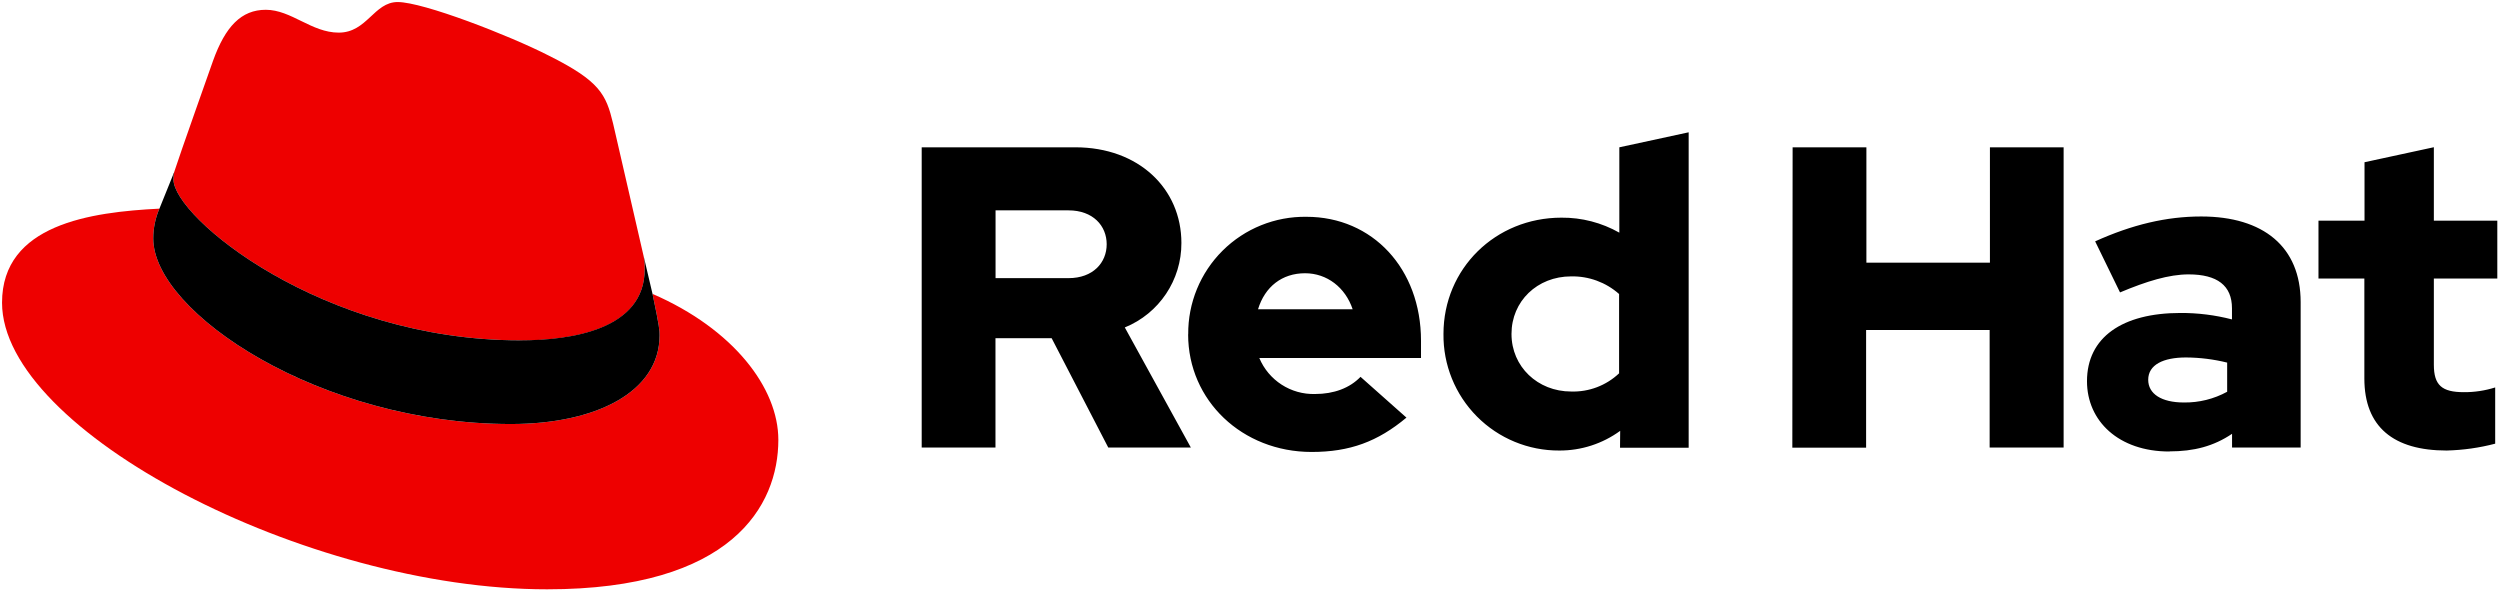
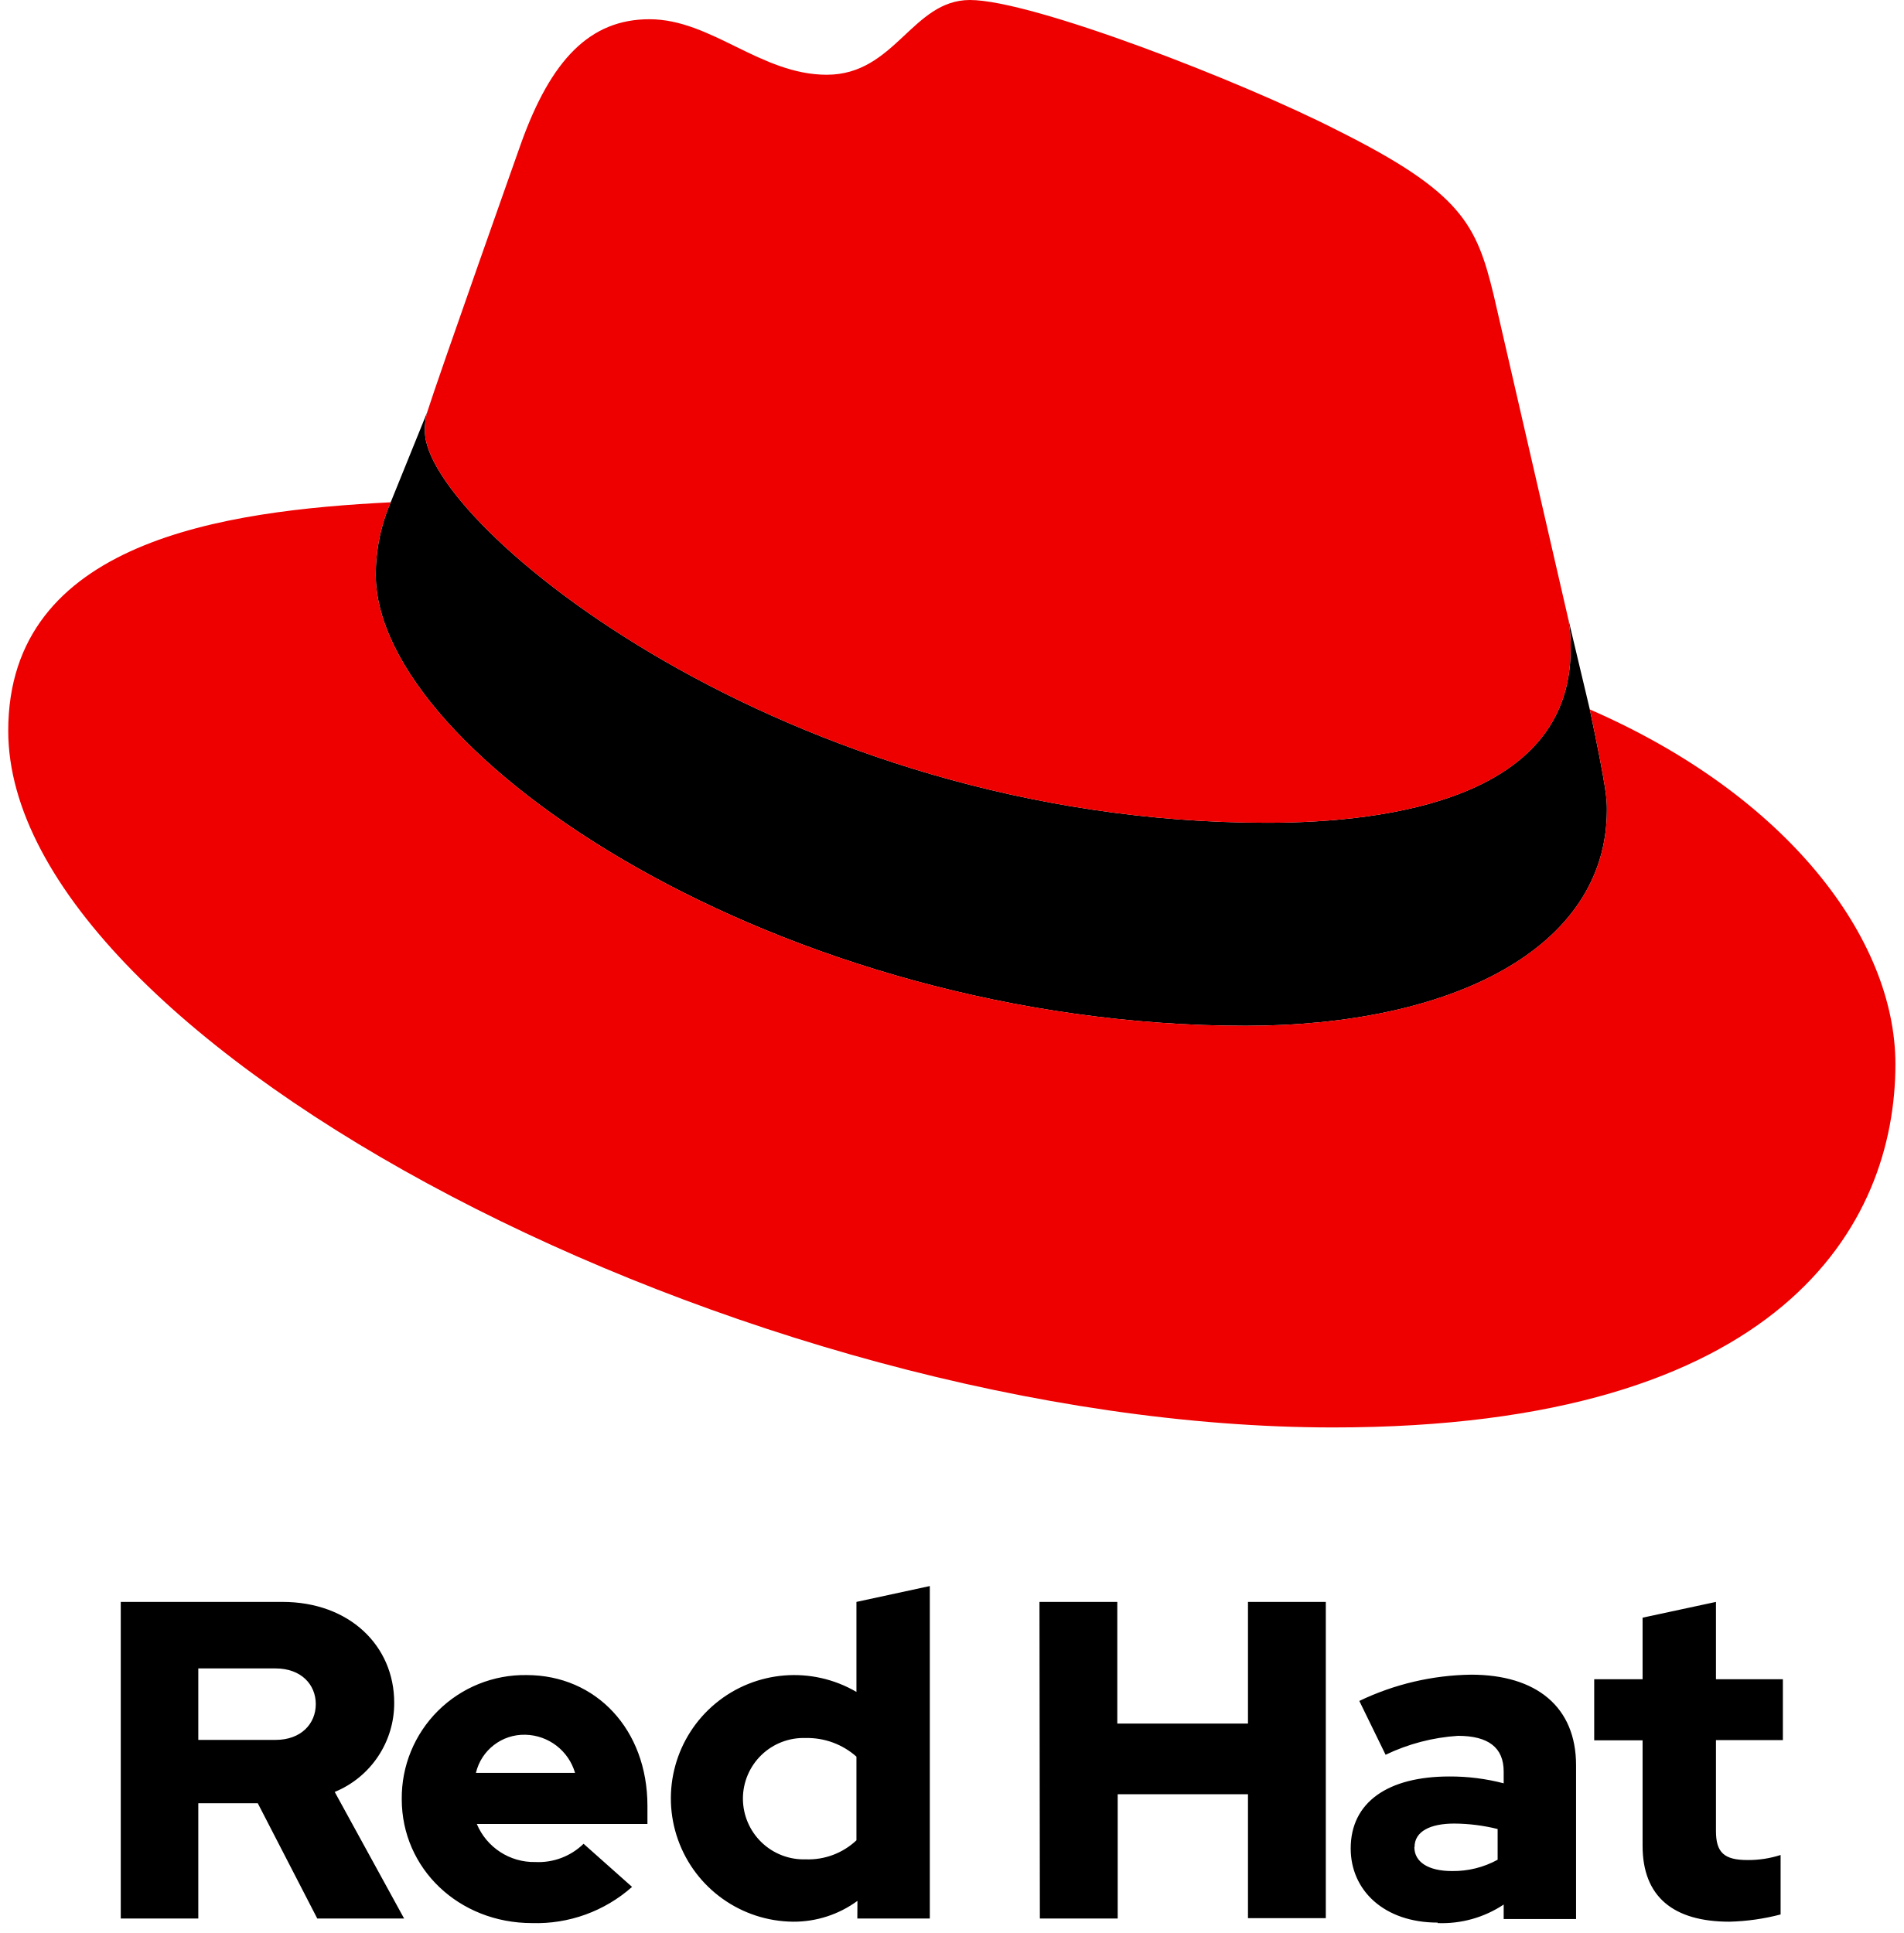
- <svg xmlns="http://www.w3.org/2000/svg" id="Layer_1" data-name="Layer 1" viewBox="0 0 613 145">
+ <svg xmlns="http://www.w3.org/2000/svg" id="Layer_1" data-name="Layer 1" viewBox="0 0 192 195">
  <defs>
    <style>.cls-1{fill:#e00;}</style>
  </defs>
-   <path class="cls-1" d="M127.47,83.49c12.51,0,30.61-2.58,30.61-17.46a14,14,0,0,0-.31-3.42l-7.45-32.36c-1.72-7.12-3.23-10.35-15.73-16.6C124.89,8.69,103.76.5,97.51.5,91.69.5,90,8,83.06,8c-6.68,0-11.64-5.6-17.89-5.6-6,0-9.91,4.09-12.93,12.5,0,0-8.41,23.72-9.49,27.16A6.43,6.43,0,0,0,42.53,44c0,9.22,36.3,39.45,84.94,39.45M160,72.07c1.73,8.19,1.73,9.05,1.73,10.13,0,14-15.74,21.77-36.43,21.77C78.54,104,37.58,76.6,37.58,58.49a18.45,18.45,0,0,1,1.51-7.33C22.27,52,.5,55,.5,74.22c0,31.48,74.59,70.28,133.65,70.28,45.28,0,56.7-20.48,56.7-36.65,0-12.72-11-27.16-30.83-35.78" />
-   <path d="M160,72.07c1.73,8.19,1.73,9.05,1.73,10.13,0,14-15.74,21.77-36.43,21.77C78.54,104,37.58,76.6,37.58,58.49a18.45,18.45,0,0,1,1.51-7.33l3.66-9.06A6.43,6.43,0,0,0,42.53,44c0,9.22,36.3,39.45,84.94,39.45,12.51,0,30.61-2.58,30.61-17.46a14,14,0,0,0-.31-3.42Z" />
-   <path d="M579.74,92.8c0,11.89,7.15,17.67,20.19,17.67a52.11,52.11,0,0,0,11.89-1.68V95a24.84,24.84,0,0,1-7.68,1.16c-5.37,0-7.36-1.68-7.36-6.73V68.3h15.56V54.1H596.78v-18l-17,3.68V54.1H568.49V68.3h11.25Zm-53,.32c0-3.68,3.69-5.47,9.26-5.47a43.12,43.12,0,0,1,10.1,1.26v7.15a21.51,21.51,0,0,1-10.63,2.63c-5.46,0-8.73-2.1-8.73-5.57m5.2,17.56c6,0,10.84-1.26,15.36-4.31v3.37h16.82V74.08c0-13.56-9.14-21-24.39-21-8.52,0-16.94,2-26,6.1l6.1,12.52c6.52-2.74,12-4.42,16.83-4.42,7,0,10.62,2.73,10.62,8.31v2.73a49.53,49.53,0,0,0-12.62-1.58c-14.31,0-22.93,6-22.93,16.73,0,9.78,7.78,17.24,20.19,17.24m-92.44-.94h18.09V80.92h30.29v28.82H506V36.12H487.93V64.41H457.64V36.12H439.55ZM370.62,81.87c0-8,6.31-14.1,14.62-14.1A17.22,17.22,0,0,1,397,72.09V91.54A16.36,16.36,0,0,1,385.24,96c-8.2,0-14.62-6.1-14.62-14.09m26.61,27.87h16.83V32.44l-17,3.68V57.05a28.3,28.3,0,0,0-14.2-3.68c-16.19,0-28.92,12.51-28.92,28.5a28.25,28.25,0,0,0,28.4,28.6,25.12,25.12,0,0,0,14.93-4.83ZM320,67c5.36,0,9.88,3.47,11.67,8.83H308.47C310.15,70.3,314.36,67,320,67M291.33,82c0,16.2,13.25,28.82,30.28,28.82,9.36,0,16.2-2.53,23.25-8.42l-11.26-10c-2.63,2.74-6.52,4.21-11.14,4.21a14.39,14.39,0,0,1-13.68-8.83h39.65V83.55c0-17.67-11.88-30.39-28.08-30.39a28.57,28.57,0,0,0-29,28.81M262,51.58c6,0,9.36,3.78,9.36,8.31S268,68.2,262,68.2H244.11V51.58Zm-36,58.16h18.09V82.92h13.77l13.89,26.82H292l-16.2-29.45a22.27,22.27,0,0,0,13.88-20.72c0-13.25-10.41-23.45-26-23.45H226Z" />
+   <path d="M158.1,62.11a14,14,0,0,1,.31,3.42C158.41,80.41,140.3,83,127.8,83,79.15,83,42.86,52.76,42.86,43.54a6.12,6.12,0,0,1,.22-1.94l-3.67,9.06A18.45,18.45,0,0,0,37.9,58c0,18.11,41,45.48,87.74,45.48,20.7,0,36.43-7.76,36.43-21.77,0-1.08,0-1.94-1.72-10.13Z" />
+   <path class="cls-1" d="M127.8,83c12.5,0,30.61-2.58,30.61-17.46a14,14,0,0,0-.31-3.42l-7.45-32.36c-1.73-7.12-3.23-10.35-15.74-16.6C125.21,8.19,104.08,0,97.83,0,92,0,90.29,7.54,83.39,7.54c-6.68,0-11.64-5.6-17.89-5.6-6,0-9.92,4.09-12.94,12.5,0,0-8.4,23.72-9.48,27.16a6.12,6.12,0,0,0-.22,1.94C42.86,52.76,79.15,83,127.8,83m32.55-11.42c1.72,8.19,1.72,9.05,1.72,10.13,0,14-15.73,21.77-36.43,21.77C78.86,103.47,37.9,76.1,37.9,58a18.45,18.45,0,0,1,1.51-7.33C22.6,51.52.83,54.54.83,73.72.83,105.2,75.41,144,134.48,144c45.27,0,56.69-20.48,56.69-36.65,0-12.72-11-27.16-30.82-35.78" />
+   <path d="M165.67,186.2c0,5.15,3.11,7.66,8.77,7.66a22.6,22.6,0,0,0,5.15-.73v-6a10.58,10.58,0,0,1-3.33.51c-2.33,0-3.19-.73-3.19-2.92v-9.18h6.75V169.4h-6.75v-7.8l-7.4,1.59v6.21h-4.88v6.16h4.88Zm-23,.13c0-1.59,1.6-2.37,4-2.37a18.6,18.6,0,0,1,4.38.55v3.1a9.3,9.3,0,0,1-4.61,1.14c-2.38,0-3.79-.91-3.79-2.42M145,194a11.24,11.24,0,0,0,6.66-1.87v1.46h7.3V178.07c0-5.88-4-9.13-10.59-9.13a26.9,26.9,0,0,0-11.27,2.65l2.65,5.43a19.82,19.82,0,0,1,7.3-1.91c3.06,0,4.61,1.18,4.61,3.6v1.19a21.32,21.32,0,0,0-5.48-.69c-6.2,0-9.95,2.6-9.95,7.26,0,4.24,3.38,7.48,8.77,7.48m-40.12-.41h7.85V181h13.14v12.5h7.85V161.6h-7.85v12.27H112.69V161.6h-7.85ZM74.93,181.45a6.12,6.12,0,0,1,6.34-6.12,7.45,7.45,0,0,1,5.11,1.88v8.44a7.08,7.08,0,0,1-5.11,1.92,6.14,6.14,0,0,1-6.34-6.12m11.54,12.09h7.31V160l-7.4,1.6v9.08A12.44,12.44,0,1,0,80,193.86a10.86,10.86,0,0,0,6.48-2.1ZM53,175A5.34,5.34,0,0,1,58,178.85H48A5,5,0,0,1,53,175M40.52,181.5c0,7,5.75,12.5,13.14,12.5a14.53,14.53,0,0,0,10.09-3.65L58.86,186A6.51,6.51,0,0,1,54,187.84,6.26,6.26,0,0,1,48.09,184H65.3v-1.83c0-7.67-5.16-13.19-12.19-13.19A12.4,12.4,0,0,0,40.52,181.5M27.79,168.31c2.6,0,4.06,1.64,4.06,3.6s-1.46,3.61-4.06,3.61H20v-7.21ZM12.18,193.54H20V181.91h6l6,11.63h8.76l-7-12.77a9.68,9.68,0,0,0,6-9c0-5.75-4.52-10.17-11.27-10.17H12.18Z" />
</svg>
